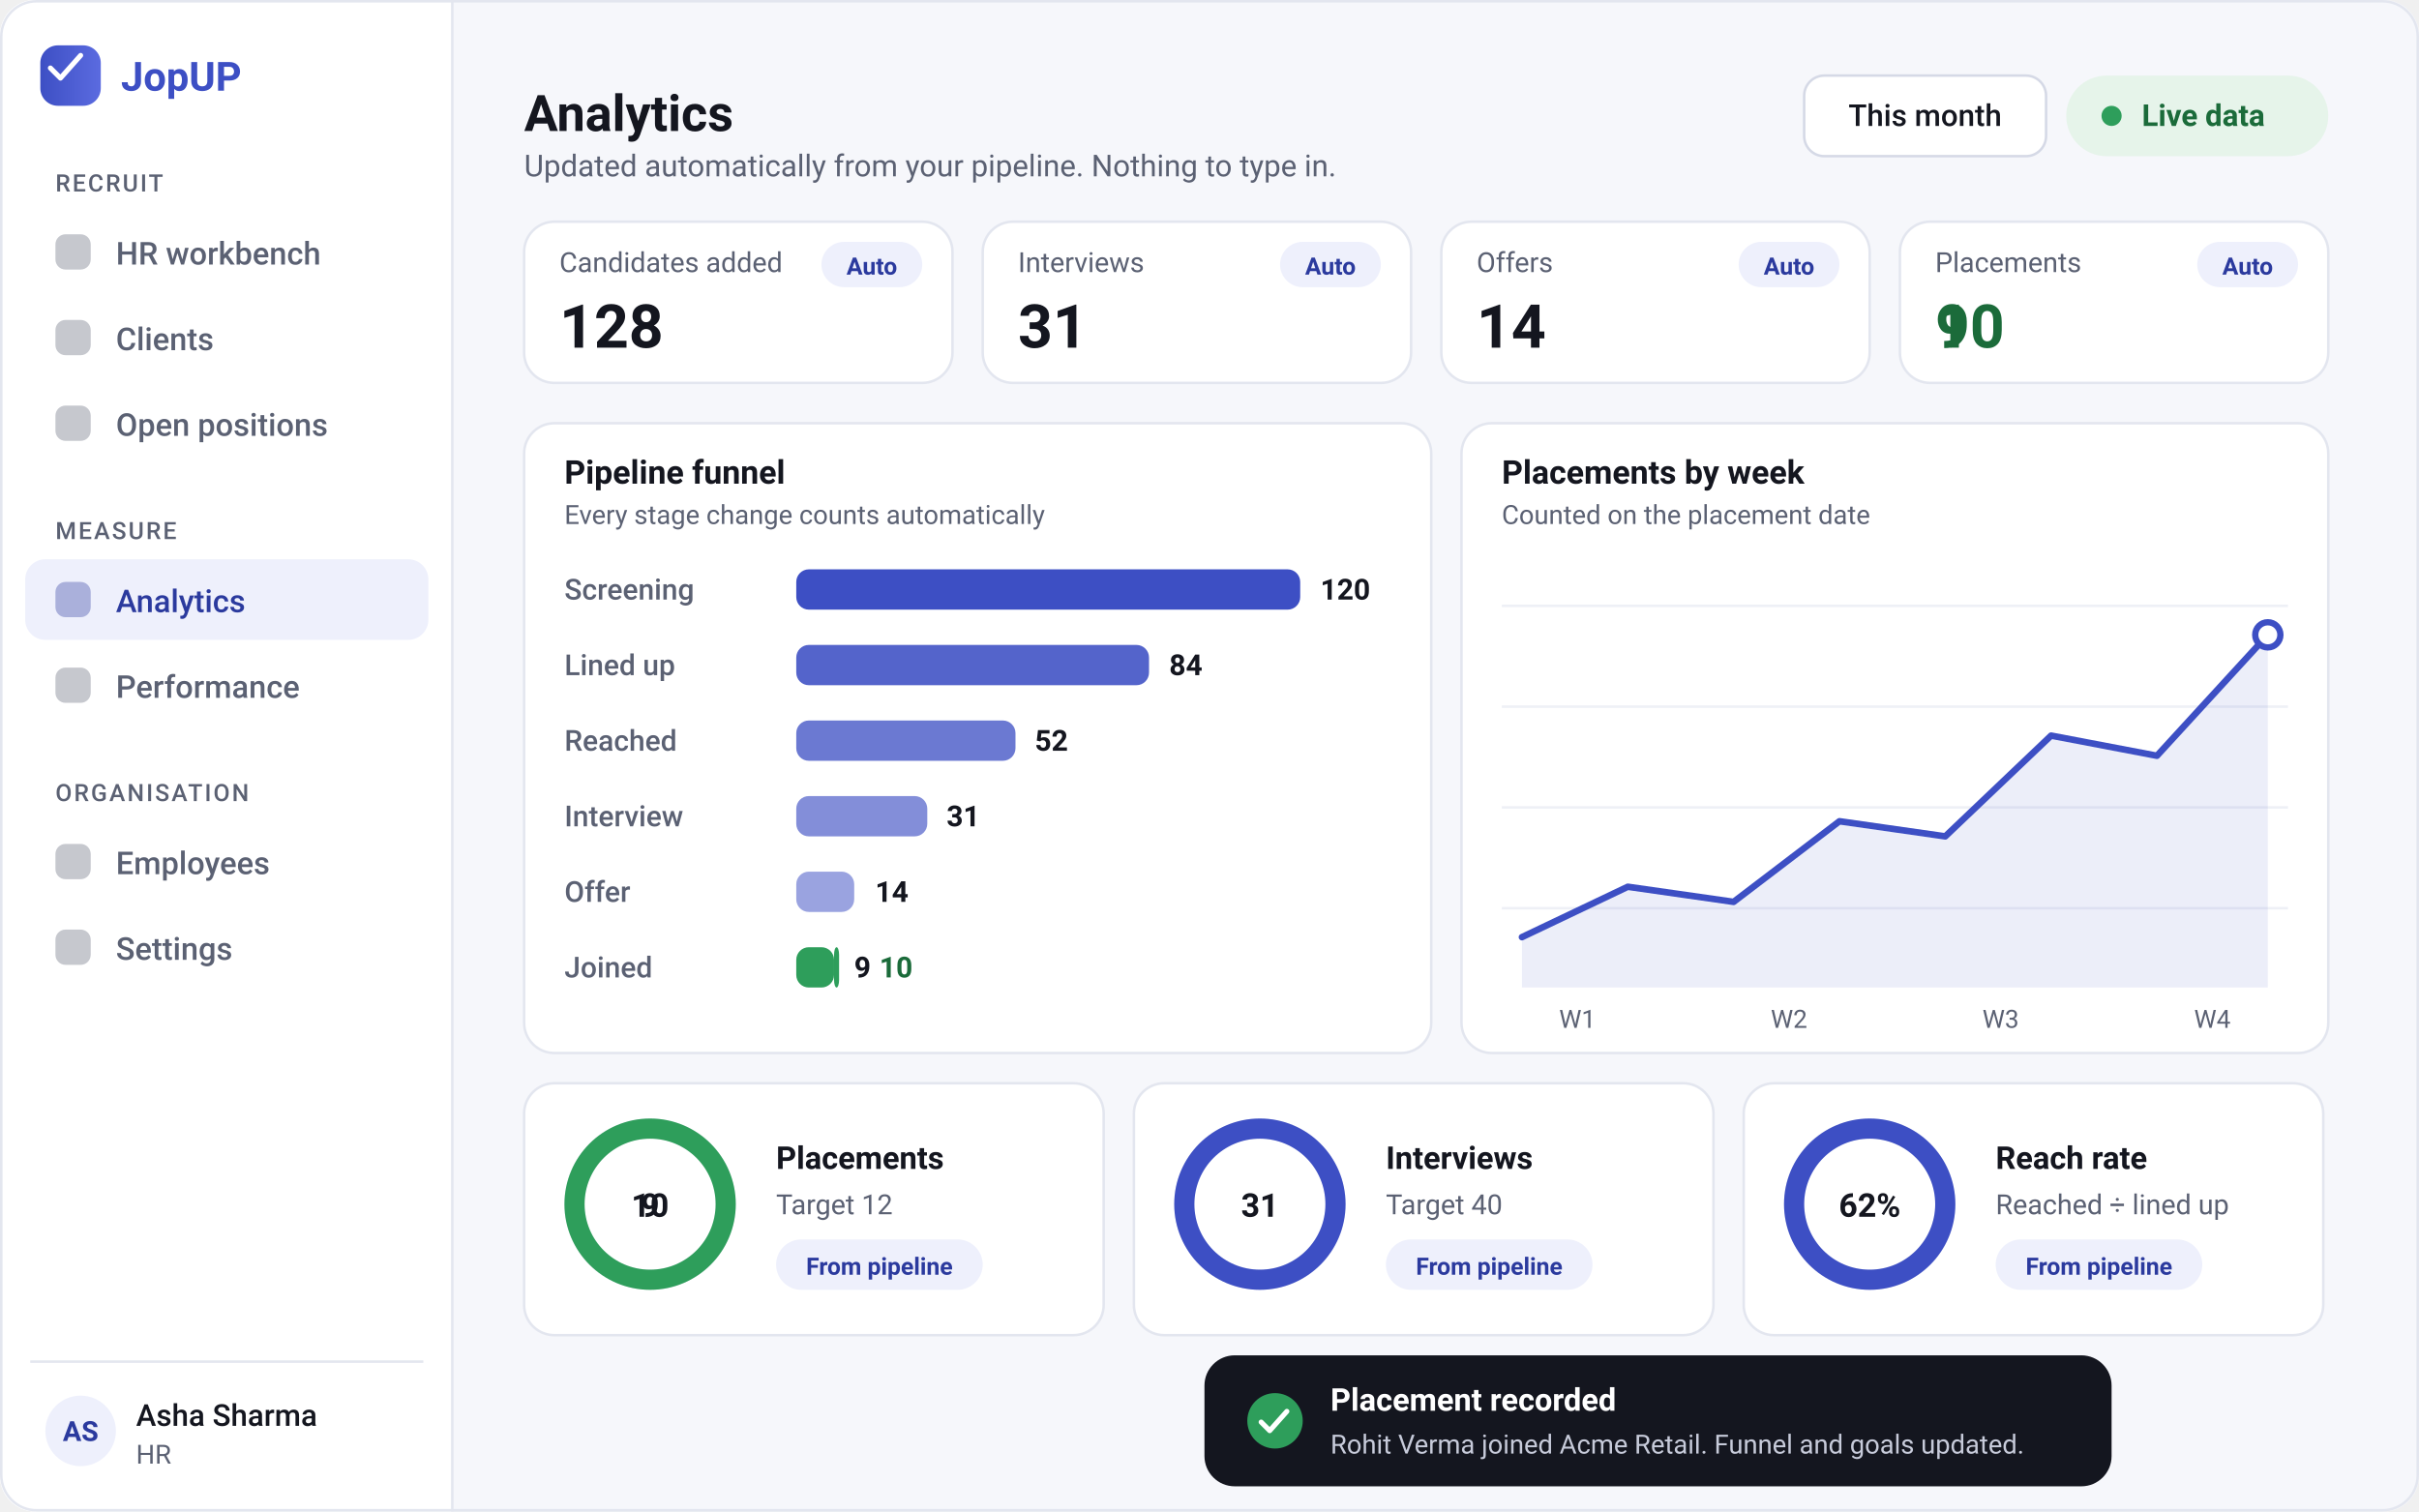
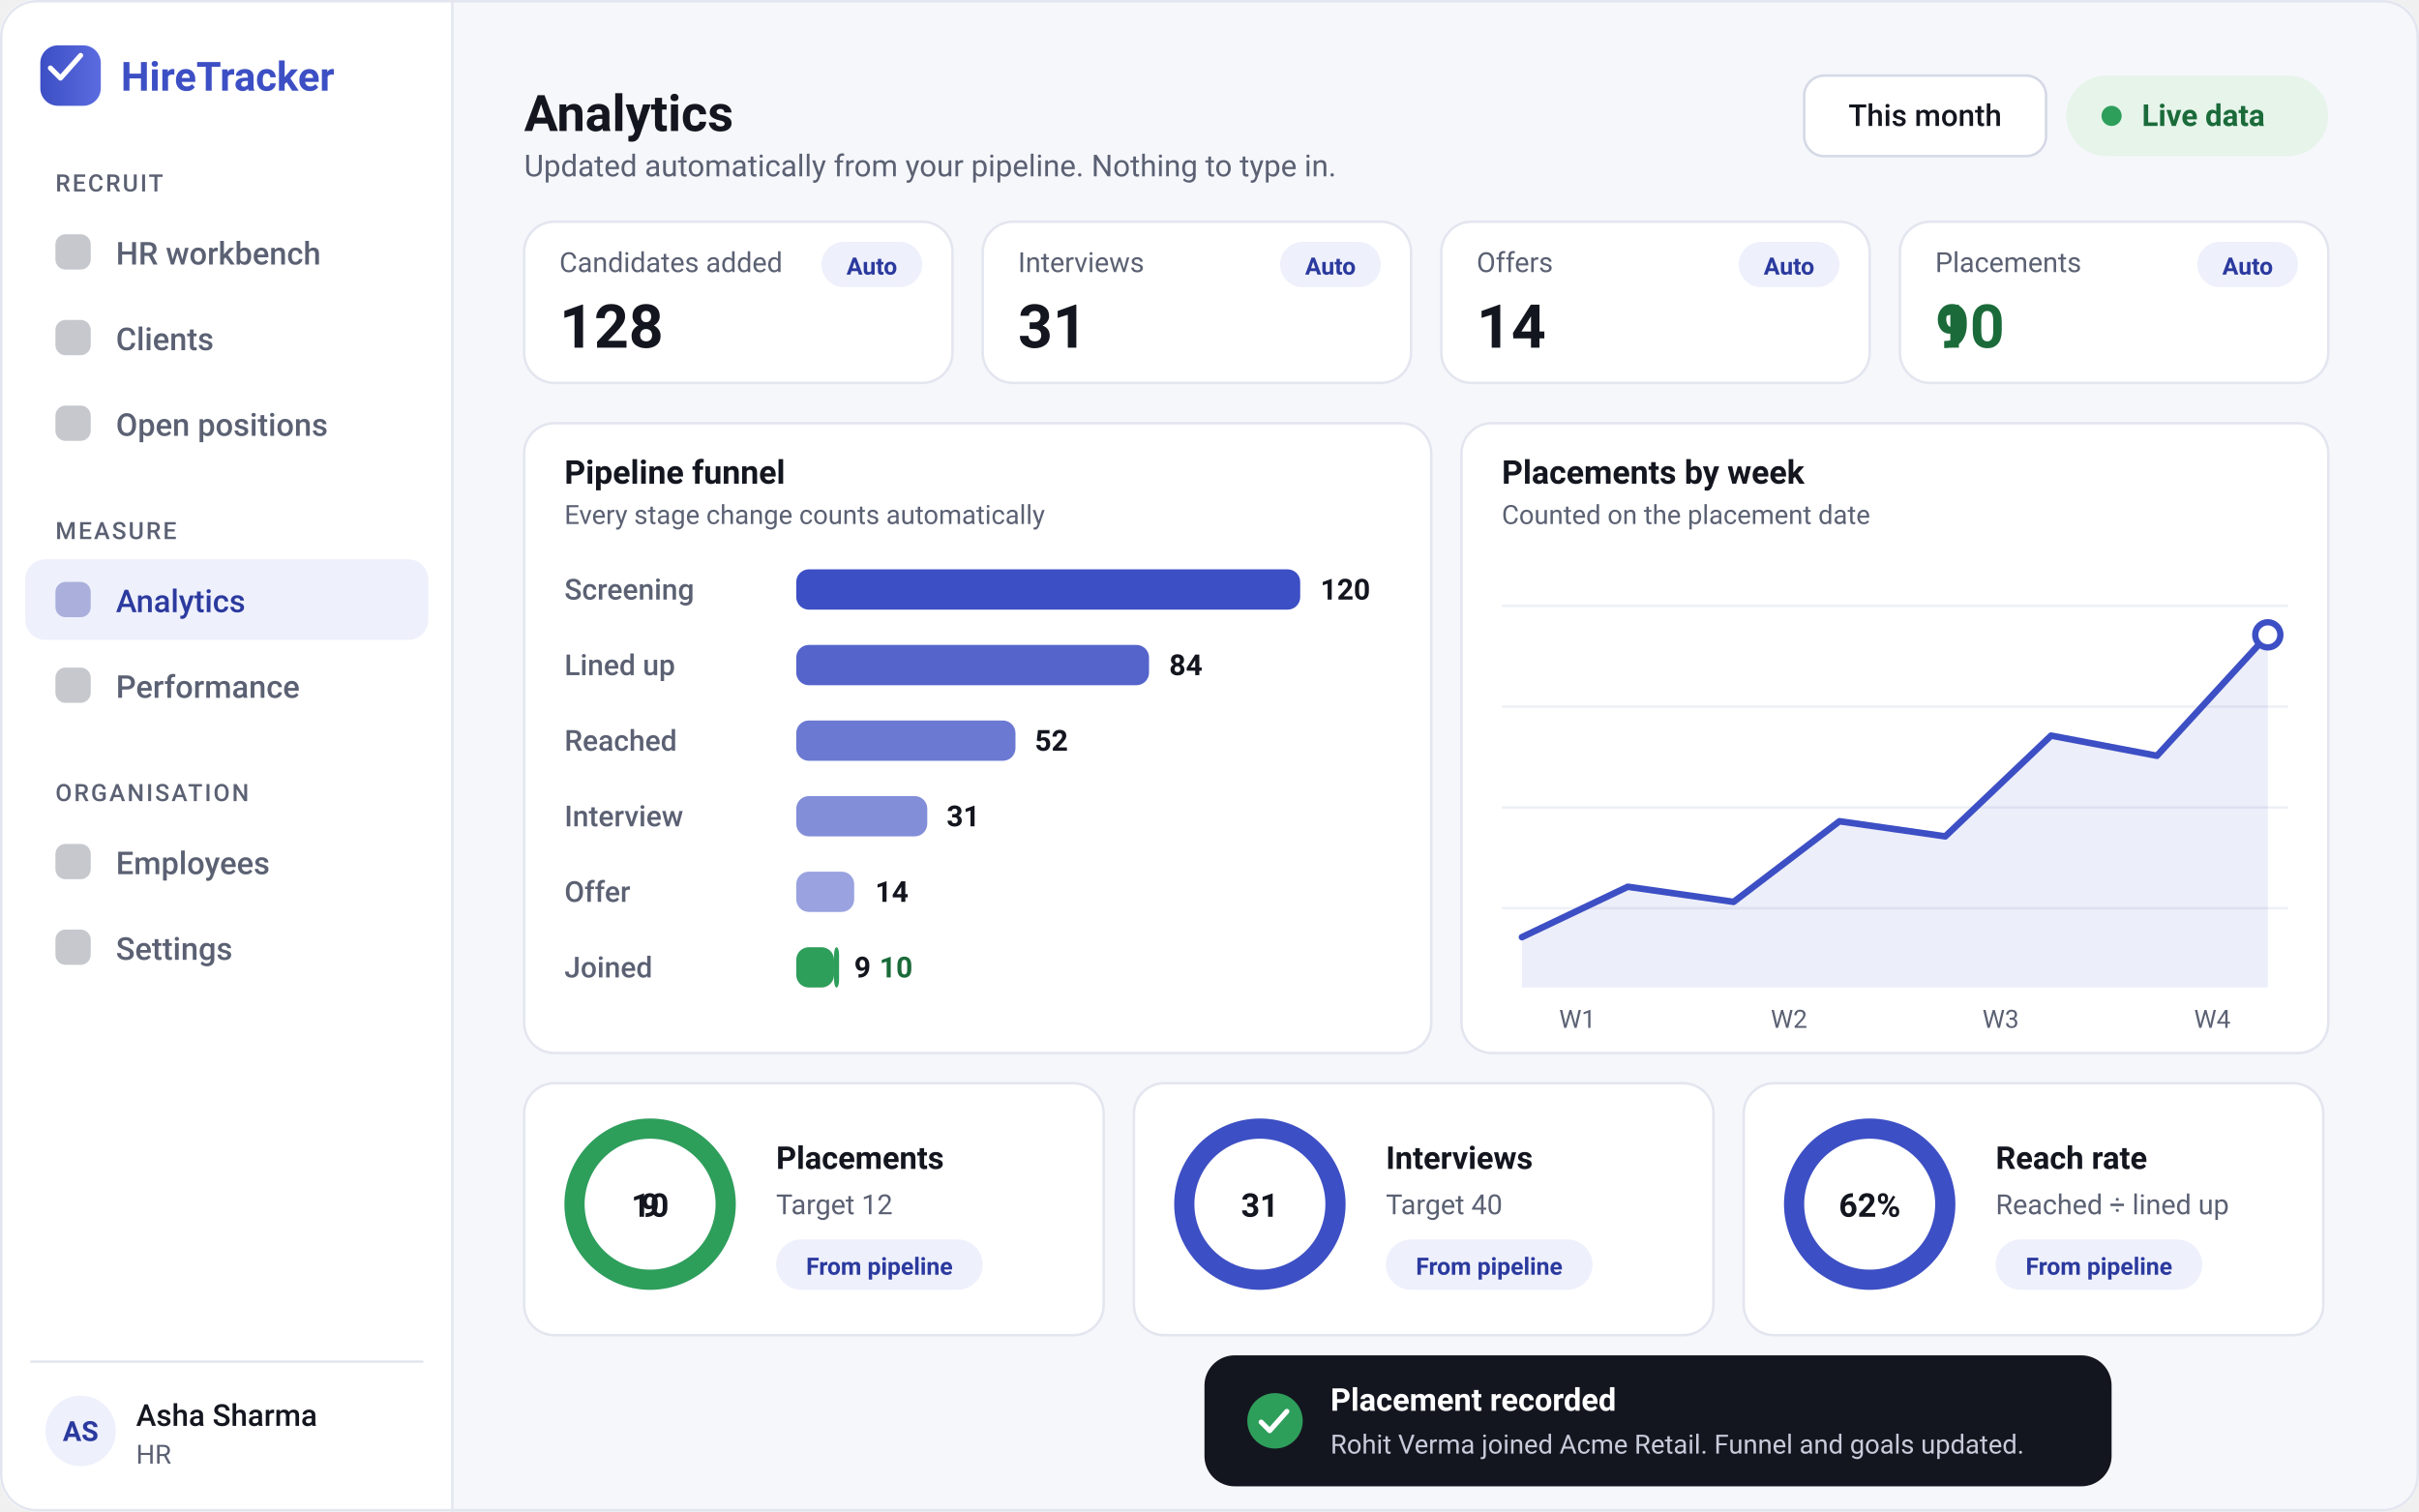
- <svg xmlns="http://www.w3.org/2000/svg" viewBox="0 0 960 600" width="960" height="600" role="img" aria-label="JopUP analytics" font-family="Geist, ui-sans-serif, system-ui, -apple-system, 'Segoe UI', Roboto, sans-serif">
+ <svg xmlns="http://www.w3.org/2000/svg" viewBox="0 0 960 600" width="960" height="600" role="img" aria-label="HireTracker analytics" font-family="Geist, ui-sans-serif, system-ui, -apple-system, 'Segoe UI', Roboto, sans-serif">
  <defs>
    <clipPath id="win">
      <rect width="960" height="600" rx="14" />
    </clipPath>
    <linearGradient id="hdr" x1="0" x2="1">
      <stop offset="0" stop-color="#3D4FC4" />
      <stop offset="1" stop-color="#5B6BE0" />
    </linearGradient>
    <linearGradient id="edge" x1="1" x2="0">
      <stop offset="0" stop-color="#14161F" stop-opacity=".14" />
      <stop offset="1" stop-color="#14161F" stop-opacity="0" />
    </linearGradient>
  </defs>
  <style>text{font-variant-numeric:tabular-nums}@keyframes pulse{0%,100%{opacity:1}50%{opacity:.25}}.pulse{animation:pulse 1.6s infinite}@keyframes a1{0%{opacity:0;transform:translateY(14px)}3.0%{opacity:0;transform:translateY(14px)}7.0%{opacity:1;transform:translateY(0)}97%{opacity:1;transform:translateY(0)}97.5%{opacity:0;transform:translateY(14px)}100%{opacity:0;transform:translateY(14px)}}.a1{animation:a1 14s infinite cubic-bezier(.4,0,.2,1)}@keyframes a2{0%{opacity:0;transform:translateY(14px)}4.5%{opacity:0;transform:translateY(14px)}8.5%{opacity:1;transform:translateY(0)}97%{opacity:1;transform:translateY(0)}97.5%{opacity:0;transform:translateY(14px)}100%{opacity:0;transform:translateY(14px)}}.a2{animation:a2 14s infinite cubic-bezier(.4,0,.2,1)}@keyframes a3{0%{opacity:0;transform:translateY(14px)}6.0%{opacity:0;transform:translateY(14px)}10.0%{opacity:1;transform:translateY(0)}97%{opacity:1;transform:translateY(0)}97.5%{opacity:0;transform:translateY(14px)}100%{opacity:0;transform:translateY(14px)}}.a3{animation:a3 14s infinite cubic-bezier(.4,0,.2,1)}@keyframes a4{0%{opacity:1}60%{opacity:1}61%{opacity:0}97%{opacity:0}97.5%{opacity:1}100%{opacity:1}}.a4{animation:a4 14s infinite cubic-bezier(.4,0,.2,1)}@keyframes a5{0%{opacity:0}60%{opacity:0}61%{opacity:1}97%{opacity:1}97.5%{opacity:0}100%{opacity:0}}.a5{animation:a5 14s infinite cubic-bezier(.4,0,.2,1)}@keyframes a6{0%{opacity:0;transform:translateY(14px)}7.5%{opacity:0;transform:translateY(14px)}11.5%{opacity:1;transform:translateY(0)}97%{opacity:1;transform:translateY(0)}97.5%{opacity:0;transform:translateY(14px)}100%{opacity:0;transform:translateY(14px)}}.a6{animation:a6 14s infinite cubic-bezier(.4,0,.2,1)}@keyframes a7{0%{transform:scaleX(0)}10%{transform:scaleX(0)}17%{transform:scaleX(1)}97%{transform:scaleX(1)}97.5%{transform:scaleX(0)}100%{transform:scaleX(0)}}.a7{animation:a7 14s infinite cubic-bezier(.4,0,.2,1)}@keyframes a8{0%{transform:scaleX(0)}13%{transform:scaleX(0)}20%{transform:scaleX(1)}97%{transform:scaleX(1)}97.5%{transform:scaleX(0)}100%{transform:scaleX(0)}}.a8{animation:a8 14s infinite cubic-bezier(.4,0,.2,1)}@keyframes a9{0%{transform:scaleX(0)}16%{transform:scaleX(0)}23%{transform:scaleX(1)}97%{transform:scaleX(1)}97.5%{transform:scaleX(0)}100%{transform:scaleX(0)}}.a9{animation:a9 14s infinite cubic-bezier(.4,0,.2,1)}@keyframes a10{0%{transform:scaleX(0)}19%{transform:scaleX(0)}26%{transform:scaleX(1)}97%{transform:scaleX(1)}97.5%{transform:scaleX(0)}100%{transform:scaleX(0)}}.a10{animation:a10 14s infinite cubic-bezier(.4,0,.2,1)}@keyframes a11{0%{transform:scaleX(0)}22%{transform:scaleX(0)}29%{transform:scaleX(1)}97%{transform:scaleX(1)}97.5%{transform:scaleX(0)}100%{transform:scaleX(0)}}.a11{animation:a11 14s infinite cubic-bezier(.4,0,.2,1)}@keyframes a12{0%{transform:scaleX(0)}25%{transform:scaleX(0)}32%{transform:scaleX(1)}97%{transform:scaleX(1)}97.5%{transform:scaleX(0)}100%{transform:scaleX(0)}}.a12{animation:a12 14s infinite cubic-bezier(.4,0,.2,1)}@keyframes a13{0%{opacity:0}60%{opacity:0}62%{opacity:1}97%{opacity:1}97.5%{opacity:0}100%{opacity:0}}.a13{animation:a13 14s infinite cubic-bezier(.4,0,.2,1)}@keyframes a14{0%{opacity:1}60%{opacity:1}61%{opacity:0}97%{opacity:0}97.5%{opacity:1}100%{opacity:1}}.a14{animation:a14 14s infinite cubic-bezier(.4,0,.2,1)}@keyframes a15{0%{opacity:0}60%{opacity:0}61%{opacity:1}97%{opacity:1}97.5%{opacity:0}100%{opacity:0}}.a15{animation:a15 14s infinite cubic-bezier(.4,0,.2,1)}@keyframes a16{0%{opacity:0}22%{opacity:0}38%{opacity:1}97%{opacity:1}97.5%{opacity:0}100%{opacity:0}}.a16{animation:a16 14s infinite cubic-bezier(.4,0,.2,1)}@keyframes a17{0%{stroke-dashoffset:520}18%{stroke-dashoffset:520}38%{stroke-dashoffset:0}97%{stroke-dashoffset:0}97.5%{stroke-dashoffset:520}100%{stroke-dashoffset:520}}.a17{animation:a17 14s infinite cubic-bezier(.4,0,.2,1)}@keyframes a18{0%{opacity:0}38%{opacity:0}40%{opacity:1}97%{opacity:1}97.5%{opacity:0}100%{opacity:0}}.a18{animation:a18 14s infinite cubic-bezier(.4,0,.2,1)}@keyframes a19{0%{opacity:0;transform:translateY(14px)}14%{opacity:0;transform:translateY(14px)}19%{opacity:1;transform:translateY(0)}97%{opacity:1;transform:translateY(0)}97.5%{opacity:0;transform:translateY(14px)}100%{opacity:0;transform:translateY(14px)}}.a19{animation:a19 14s infinite cubic-bezier(.4,0,.2,1)}@keyframes a20{0%{stroke-dashoffset:188.5}24%{stroke-dashoffset:188.5}34%{stroke-dashoffset:47.1}60%{stroke-dashoffset:47.1}64%{stroke-dashoffset:31.5}97%{stroke-dashoffset:31.5}97.5%{stroke-dashoffset:188.5}100%{stroke-dashoffset:188.5}}.a20{animation:a20 14s infinite cubic-bezier(.4,0,.2,1)}@keyframes a21{0%{opacity:1}60%{opacity:1}61%{opacity:0}97%{opacity:0}97.5%{opacity:1}100%{opacity:1}}.a21{animation:a21 14s infinite cubic-bezier(.4,0,.2,1)}@keyframes a22{0%{opacity:0}60%{opacity:0}61%{opacity:1}97%{opacity:1}97.5%{opacity:0}100%{opacity:0}}.a22{animation:a22 14s infinite cubic-bezier(.4,0,.2,1)}@keyframes a23{0%{opacity:0;transform:translateY(14px)}16%{opacity:0;transform:translateY(14px)}21%{opacity:1;transform:translateY(0)}97%{opacity:1;transform:translateY(0)}97.5%{opacity:0;transform:translateY(14px)}100%{opacity:0;transform:translateY(14px)}}.a23{animation:a23 14s infinite cubic-bezier(.4,0,.2,1)}@keyframes a24{0%{stroke-dashoffset:188.5}26%{stroke-dashoffset:188.5}36%{stroke-dashoffset:42.4}60%{stroke-dashoffset:42.4}64%{stroke-dashoffset:42.4}97%{stroke-dashoffset:42.4}97.5%{stroke-dashoffset:188.5}100%{stroke-dashoffset:188.5}}.a24{animation:a24 14s infinite cubic-bezier(.4,0,.2,1)}@keyframes a25{0%{opacity:0;transform:translateY(14px)}18%{opacity:0;transform:translateY(14px)}23%{opacity:1;transform:translateY(0)}97%{opacity:1;transform:translateY(0)}97.5%{opacity:0;transform:translateY(14px)}100%{opacity:0;transform:translateY(14px)}}.a25{animation:a25 14s infinite cubic-bezier(.4,0,.2,1)}@keyframes a26{0%{stroke-dashoffset:188.5}28%{stroke-dashoffset:188.5}38%{stroke-dashoffset:71.6}60%{stroke-dashoffset:71.6}64%{stroke-dashoffset:71.6}97%{stroke-dashoffset:71.6}97.5%{stroke-dashoffset:188.5}100%{stroke-dashoffset:188.5}}.a26{animation:a26 14s infinite cubic-bezier(.4,0,.2,1)}@keyframes a27{0%{opacity:0;transform:translateY(18px)}56%{opacity:0;transform:translateY(18px)}58%{opacity:1;transform:translateY(0)}72%{opacity:1;transform:translateY(0)}74.5%{opacity:0;transform:translateY(18px)}97%{opacity:0;transform:translateY(18px)}97.5%{opacity:0;transform:translateY(18px)}100%{opacity:0;transform:translateY(18px)}}.a27{animation:a27 14s infinite cubic-bezier(.4,0,.2,1)}@keyframes a28{0%{opacity:0}3%{opacity:1}94%{opacity:1}97%{opacity:0}97.5%{opacity:0}100%{opacity:0}}.a28{animation:a28 14s infinite cubic-bezier(.4,0,.2,1)}@media (prefers-reduced-motion:reduce){[class^=a],[class*=' a']{animation:none!important}.rm{display:none}}.cam{transform-origin:0 0;animation:cam 14s infinite cubic-bezier(.45,0,.2,1);will-change:transform}@keyframes cam{0%{transform:translate(0.0px,0.0px) scale(1)}3%{transform:translate(0.0px,0.0px) scale(1)}7%{transform:translate(-192.0px,0.0px) scale(1.4)}12%{transform:translate(-192.0px,0.0px) scale(1.4)}16%{transform:translate(-528.0px,-165.0px) scale(1.55)}36%{transform:translate(-528.0px,-165.0px) scale(1.55)}41%{transform:translate(0.0px,0.0px) scale(1)}52%{transform:translate(0.0px,0.0px) scale(1)}55%{transform:translate(-960.0px,0.0px) scale(2.0)}60.5%{transform:translate(-960.0px,0.0px) scale(2.0)}66%{transform:translate(0.0px,0.0px) scale(1)}100%{transform:translate(0.0px,0.0px) scale(1)}}.cur2{animation:cur2 14s infinite cubic-bezier(.4,0,.2,1);opacity:0}@keyframes cur2{0%{transform:translate(880px,570px);opacity:0}47%{transform:translate(880px,570px);opacity:0}49%{transform:translate(880px,570px);opacity:1}55.2%{transform:translate(839px,125px);opacity:1}63%{transform:translate(839px,125px);opacity:1}70%{transform:translate(880px,570px);opacity:1}72%{transform:translate(880px,570px);opacity:0}100%{transform:translate(880px,570px);opacity:0}}.rp0{transform-box:fill-box;transform-origin:center;opacity:0;animation:rp0 14s infinite}@keyframes rp0{0%,56.5%{opacity:0;transform:scale(.3)}56.6%{opacity:.55;transform:scale(.3)}59.7%,100%{opacity:0;transform:scale(2.4)}}@media (prefers-reduced-motion:reduce){.cam,.cur2,[class^=rp]{animation:none!important}.cur2{display:none}}
</style>
  <g clip-path="url(#win)">
    <g class="a28">
      <g class="cam">
        <rect width="960" height="600" fill="#F6F7FB" />
        <rect width="180" height="600" fill="#fff" />
        <rect x="179" width="1" height="600" fill="#E3E6EF" />
        <rect x="16" y="18" width="24" height="24" rx="7" fill="url(#hdr)" />
        <path d="M20 27l4 4 8-9" fill="none" stroke="#fff" stroke-width="2" stroke-linecap="round" stroke-linejoin="round" />
-         <text x="48" y="36" font-size="16" font-weight="600" fill="#3D4FC4" text-anchor="start">JopUP</text>
+         <text x="48" y="36" font-size="16" font-weight="600" fill="#3D4FC4" text-anchor="start">HireTracker</text>
        <text x="22" y="76" font-size="9.5" font-weight="500" fill="#5B6173" text-anchor="start" letter-spacing=".8">RECRUIT</text>
        <rect x="22" y="93" width="14" height="14" rx="4" fill="#5B6173" opacity=".35" />
        <text x="46" y="105" font-size="12.5" font-weight="500" fill="#5B6173" text-anchor="start">HR workbench</text>
        <rect x="22" y="127" width="14" height="14" rx="4" fill="#5B6173" opacity=".35" />
        <text x="46" y="139" font-size="12.5" font-weight="500" fill="#5B6173" text-anchor="start">Clients</text>
        <rect x="22" y="161" width="14" height="14" rx="4" fill="#5B6173" opacity=".35" />
        <text x="46" y="173" font-size="12.5" font-weight="500" fill="#5B6173" text-anchor="start">Open positions</text>
        <text x="22" y="214" font-size="9.5" font-weight="500" fill="#5B6173" text-anchor="start" letter-spacing=".8">MEASURE</text>
        <rect x="10" y="222" width="160" height="32" rx="8" fill="#EEF0FC" />
        <rect x="22" y="231" width="14" height="14" rx="4" fill="#2B3A9E" opacity=".35" />
        <text x="46" y="243" font-size="12.5" font-weight="500" fill="#2B3A9E" text-anchor="start">Analytics</text>
        <rect x="22" y="265" width="14" height="14" rx="4" fill="#5B6173" opacity=".35" />
        <text x="46" y="277" font-size="12.5" font-weight="500" fill="#5B6173" text-anchor="start">Performance</text>
        <text x="22" y="318" font-size="9.5" font-weight="500" fill="#5B6173" text-anchor="start" letter-spacing=".8">ORGANISATION</text>
        <rect x="22" y="335" width="14" height="14" rx="4" fill="#5B6173" opacity=".35" />
        <text x="46" y="347" font-size="12.5" font-weight="500" fill="#5B6173" text-anchor="start">Employees</text>
        <rect x="22" y="369" width="14" height="14" rx="4" fill="#5B6173" opacity=".35" />
        <text x="46" y="381" font-size="12.5" font-weight="500" fill="#5B6173" text-anchor="start">Settings</text>
        <rect x="12" y="540" width="156" height="1" fill="#E3E6EF" />
        <circle cx="32" cy="568" r="14" fill="#EEF0FC" />
        <text x="32" y="572" font-size="11" font-weight="600" fill="#2B3A9E" text-anchor="middle">AS</text>
        <text x="54" y="566" font-size="12" font-weight="500" fill="#14161F" text-anchor="start">Asha Sharma</text>
        <text x="54" y="581" font-size="10.5" font-weight="400" fill="#5B6173" text-anchor="start">HR</text>
        <text x="208" y="52" font-size="20" font-weight="600" fill="#14161F" text-anchor="start">Analytics</text>
        <text x="208" y="70" font-size="12" font-weight="400" fill="#5B6173" text-anchor="start">Updated automatically from your pipeline. Nothing to type in.</text>
        <rect x="716" y="30" width="96" height="32" rx="8" fill="#fff" stroke="#D5D9E6" />
        <text x="764" y="50" font-size="12" font-weight="500" fill="#14161F" text-anchor="middle">This month</text>
        <rect x="820" y="30" width="104" height="32" rx="16" fill="#E6F4EA" />
        <circle class="pulse" cx="838" cy="46" r="4" fill="#2E9E5B" />
        <text x="850" y="50" font-size="12" font-weight="600" fill="#1B6B3A" text-anchor="start">Live data</text>
        <g class="a1" style="">
          <rect x="208" y="88" width="170" height="64" rx="12" fill="#fff" stroke="#E3E6EF" />
          <text x="222" y="108" font-size="11" font-weight="400" fill="#5B6173" text-anchor="start">Candidates added</text>
          <text x="222" y="138" font-size="24" font-weight="600" fill="#14161F" text-anchor="start">128</text>
          <rect x="326" y="96" width="40" height="18" rx="9" fill="#EEF0FC" />
          <text x="346" y="109" font-size="9.5" font-weight="600" fill="#2B3A9E" text-anchor="middle">Auto</text>
        </g>
        <g class="a2" style="">
          <rect x="390" y="88" width="170" height="64" rx="12" fill="#fff" stroke="#E3E6EF" />
          <text x="404" y="108" font-size="11" font-weight="400" fill="#5B6173" text-anchor="start">Interviews</text>
          <text x="404" y="138" font-size="24" font-weight="600" fill="#14161F" text-anchor="start">31</text>
          <rect x="508" y="96" width="40" height="18" rx="9" fill="#EEF0FC" />
          <text x="528" y="109" font-size="9.5" font-weight="600" fill="#2B3A9E" text-anchor="middle">Auto</text>
        </g>
        <g class="a3" style="">
          <rect x="572" y="88" width="170" height="64" rx="12" fill="#fff" stroke="#E3E6EF" />
          <text x="586" y="108" font-size="11" font-weight="400" fill="#5B6173" text-anchor="start">Offers</text>
          <text x="586" y="138" font-size="24" font-weight="600" fill="#14161F" text-anchor="start">14</text>
          <rect x="690" y="96" width="40" height="18" rx="9" fill="#EEF0FC" />
          <text x="710" y="109" font-size="9.5" font-weight="600" fill="#2B3A9E" text-anchor="middle">Auto</text>
        </g>
        <g class="a6" style="">
          <rect x="754" y="88" width="170" height="64" rx="12" fill="#fff" stroke="#E3E6EF" />
          <text x="768" y="108" font-size="11" font-weight="400" fill="#5B6173" text-anchor="start">Placements</text>
          <g class="a4" style="">
            <text x="768" y="138" font-size="24" font-weight="600" fill="#1B6B3A" text-anchor="start">9</text>
          </g>
          <g class="a5" style="">
            <text x="768" y="138" font-size="24" font-weight="600" fill="#1B6B3A" text-anchor="start">10</text>
          </g>
          <rect x="872" y="96" width="40" height="18" rx="9" fill="#EEF0FC" />
          <text x="892" y="109" font-size="9.5" font-weight="600" fill="#2B3A9E" text-anchor="middle">Auto</text>
        </g>
        <rect x="208" y="168" width="360" height="250" rx="12" fill="#fff" stroke="#E3E6EF" />
        <text x="224" y="192" font-size="13" font-weight="600" fill="#14161F" text-anchor="start">Pipeline funnel</text>
        <text x="224" y="208" font-size="10.5" font-weight="400" fill="#5B6173" text-anchor="start">Every stage change counts automatically</text>
        <text x="224" y="238" font-size="11.5" font-weight="500" fill="#5B6173" text-anchor="start">Screening</text>
        <g class="a7" style="transform-box:fill-box;transform-origin:0 50%">
          <rect x="316" y="226" width="200" height="16" rx="5" fill="#3D4FC4" opacity="1.00" />
        </g>
        <text x="524.0" y="238" font-size="11.5" font-weight="600" fill="#14161F" text-anchor="start">120</text>
        <text x="224" y="268" font-size="11.5" font-weight="500" fill="#5B6173" text-anchor="start">Lined up</text>
        <g class="a8" style="transform-box:fill-box;transform-origin:0 50%">
          <rect x="316" y="256" width="140" height="16" rx="5" fill="#3D4FC4" opacity="0.88" />
        </g>
        <text x="464.0" y="268" font-size="11.5" font-weight="600" fill="#14161F" text-anchor="start">84</text>
        <text x="224" y="298" font-size="11.5" font-weight="500" fill="#5B6173" text-anchor="start">Reached</text>
        <g class="a9" style="transform-box:fill-box;transform-origin:0 50%">
          <rect x="316" y="286" width="87" height="16" rx="5" fill="#3D4FC4" opacity="0.76" />
        </g>
        <text x="410.667" y="298" font-size="11.5" font-weight="600" fill="#14161F" text-anchor="start">52</text>
        <text x="224" y="328" font-size="11.5" font-weight="500" fill="#5B6173" text-anchor="start">Interview</text>
        <g class="a10" style="transform-box:fill-box;transform-origin:0 50%">
          <rect x="316" y="316" width="52" height="16" rx="5" fill="#3D4FC4" opacity="0.64" />
        </g>
        <text x="375.667" y="328" font-size="11.5" font-weight="600" fill="#14161F" text-anchor="start">31</text>
        <text x="224" y="358" font-size="11.5" font-weight="500" fill="#5B6173" text-anchor="start">Offer</text>
        <g class="a11" style="transform-box:fill-box;transform-origin:0 50%">
          <rect x="316" y="346" width="23" height="16" rx="5" fill="#3D4FC4" opacity="0.52" />
        </g>
        <text x="347.333" y="358" font-size="11.5" font-weight="600" fill="#14161F" text-anchor="start">14</text>
        <text x="224" y="388" font-size="11.5" font-weight="500" fill="#5B6173" text-anchor="start">Joined</text>
        <g class="a12" style="transform-box:fill-box;transform-origin:0 50%">
          <rect x="316" y="376" width="15" height="16" rx="5" fill="#2E9E5B" />
        </g>
        <g class="a13" style="">
          <rect x="331" y="376" width="2" height="16" rx="3" fill="#2E9E5B" />
        </g>
        <g class="a14" style="">
          <text x="339.0" y="388" font-size="11.5" font-weight="600" fill="#14161F" text-anchor="start">9</text>
        </g>
        <g class="a15" style="">
          <text x="349.0" y="388" font-size="11.5" font-weight="600" fill="#1B6B3A" text-anchor="start">10</text>
        </g>
        <rect x="580" y="168" width="344" height="250" rx="12" fill="#fff" stroke="#E3E6EF" />
        <text x="596" y="192" font-size="13" font-weight="600" fill="#14161F" text-anchor="start">Placements by week</text>
        <text x="596" y="208" font-size="10.5" font-weight="400" fill="#5B6173" text-anchor="start">Counted on the placement date</text>
        <rect x="596" y="240" width="312" height="1" fill="#EEF0F6" />
        <rect x="596" y="280" width="312" height="1" fill="#EEF0F6" />
        <rect x="596" y="320" width="312" height="1" fill="#EEF0F6" />
        <rect x="596" y="360" width="312" height="1" fill="#EEF0F6" />
        <g class="a16" style="">
          <path d="M604 372 L646 352 L688 358 L730 326 L772 332 L814 292 L856 300 L900 252 L900 392 L604 392Z" fill="#3D4FC4" opacity=".10" />
        </g>
        <path class="a17" d="M604 372 L646 352 L688 358 L730 326 L772 332 L814 292 L856 300 L900 252" fill="none" stroke="#3D4FC4" stroke-width="2.6" stroke-linecap="round" stroke-linejoin="round" stroke-dasharray="520" />
        <g class="a18" style="">
          <circle cx="900" cy="252" r="5" fill="#fff" stroke="#3D4FC4" stroke-width="2.5" />
        </g>
        <text x="626" y="408" font-size="10" font-weight="400" fill="#5B6173" text-anchor="middle">W1</text>
        <text x="710" y="408" font-size="10" font-weight="400" fill="#5B6173" text-anchor="middle">W2</text>
        <text x="794" y="408" font-size="10" font-weight="400" fill="#5B6173" text-anchor="middle">W3</text>
        <text x="878" y="408" font-size="10" font-weight="400" fill="#5B6173" text-anchor="middle">W4</text>
        <g class="a19" style="">
          <rect x="208" y="430" width="230" height="100" rx="12" fill="#fff" stroke="#E3E6EF" />
          <circle cx="258" cy="478" r="30" fill="none" stroke="#E9ECF5" stroke-width="8" />
        </g>
        <circle class="a20" cx="258" cy="478" r="30" fill="none" stroke="#2E9E5B" stroke-width="8" stroke-linecap="round" stroke-dasharray="188.5" transform="rotate(-90 258 478)" />
        <g class="a21" style="">
          <text x="258" y="483" font-size="13" font-weight="600" fill="#14161F" text-anchor="middle">9</text>
        </g>
        <g class="a22" style="">
          <text x="258" y="483" font-size="13" font-weight="600" fill="#14161F" text-anchor="middle">10</text>
        </g>
        <text x="308" y="464" font-size="12.5" font-weight="600" fill="#14161F" text-anchor="start">Placements</text>
        <text x="308" y="482" font-size="11" font-weight="400" fill="#5B6173" text-anchor="start">Target 12</text>
        <rect x="308" y="492" width="82" height="20" rx="10" fill="#EEF0FC" />
        <text x="349" y="506" font-size="9.5" font-weight="600" fill="#2B3A9E" text-anchor="middle">From pipeline</text>
        <g class="a23" style="">
          <rect x="450" y="430" width="230" height="100" rx="12" fill="#fff" stroke="#E3E6EF" />
          <circle cx="500" cy="478" r="30" fill="none" stroke="#E9ECF5" stroke-width="8" />
        </g>
        <circle class="a24" cx="500" cy="478" r="30" fill="none" stroke="#3D4FC4" stroke-width="8" stroke-linecap="round" stroke-dasharray="188.5" transform="rotate(-90 500 478)" />
        <text x="500" y="483" font-size="13" font-weight="600" fill="#14161F" text-anchor="middle">31</text>
        <text x="550" y="464" font-size="12.5" font-weight="600" fill="#14161F" text-anchor="start">Interviews</text>
        <text x="550" y="482" font-size="11" font-weight="400" fill="#5B6173" text-anchor="start">Target 40</text>
        <rect x="550" y="492" width="82" height="20" rx="10" fill="#EEF0FC" />
        <text x="591" y="506" font-size="9.5" font-weight="600" fill="#2B3A9E" text-anchor="middle">From pipeline</text>
        <g class="a25" style="">
          <rect x="692" y="430" width="230" height="100" rx="12" fill="#fff" stroke="#E3E6EF" />
          <circle cx="742" cy="478" r="30" fill="none" stroke="#E9ECF5" stroke-width="8" />
        </g>
        <circle class="a26" cx="742" cy="478" r="30" fill="none" stroke="#3D4FC4" stroke-width="8" stroke-linecap="round" stroke-dasharray="188.5" transform="rotate(-90 742 478)" />
        <text x="742" y="483" font-size="13" font-weight="600" fill="#14161F" text-anchor="middle">62%</text>
        <text x="792" y="464" font-size="12.5" font-weight="600" fill="#14161F" text-anchor="start">Reach rate</text>
        <text x="792" y="482" font-size="11" font-weight="400" fill="#5B6173" text-anchor="start">Reached ÷ lined up</text>
        <rect x="792" y="492" width="82" height="20" rx="10" fill="#EEF0FC" />
        <text x="833" y="506" font-size="9.5" font-weight="600" fill="#2B3A9E" text-anchor="middle">From pipeline</text>
        <g class="a27 rm" style="">
          <rect x="478" y="538" width="360" height="52" rx="12" fill="#14161F" />
          <circle cx="506" cy="564" r="11" fill="#2E9E5B" />
          <path d="M500.5 564.5l3.4 3.4 6.8-7.65" fill="none" stroke="#fff" stroke-width="2" stroke-linecap="round" stroke-linejoin="round" />
          <text x="528" y="560" font-size="12.5" font-weight="600" fill="#fff" text-anchor="start">Placement recorded</text>
          <text x="528" y="577" font-size="10.5" font-weight="400" fill="#C7CBDA" text-anchor="start">Rohit Verma joined Acme Retail. Funnel and goals updated.</text>
        </g>
        <circle class="rp0" cx="839" cy="125" r="16" fill="#3D4FC4" />
        <g class="cur2">
          <path d="M0 0v17l4.6-4.2 3.2 7.2 2.6-1.2-3.2-7H14z" fill="#14161F" stroke="#fff" stroke-width="1.3" stroke-linejoin="round" />
        </g>
      </g>
    </g>
  </g>
  <rect x=".5" y=".5" width="959" height="599" rx="14" fill="none" stroke="#E3E6EF" />
</svg>
